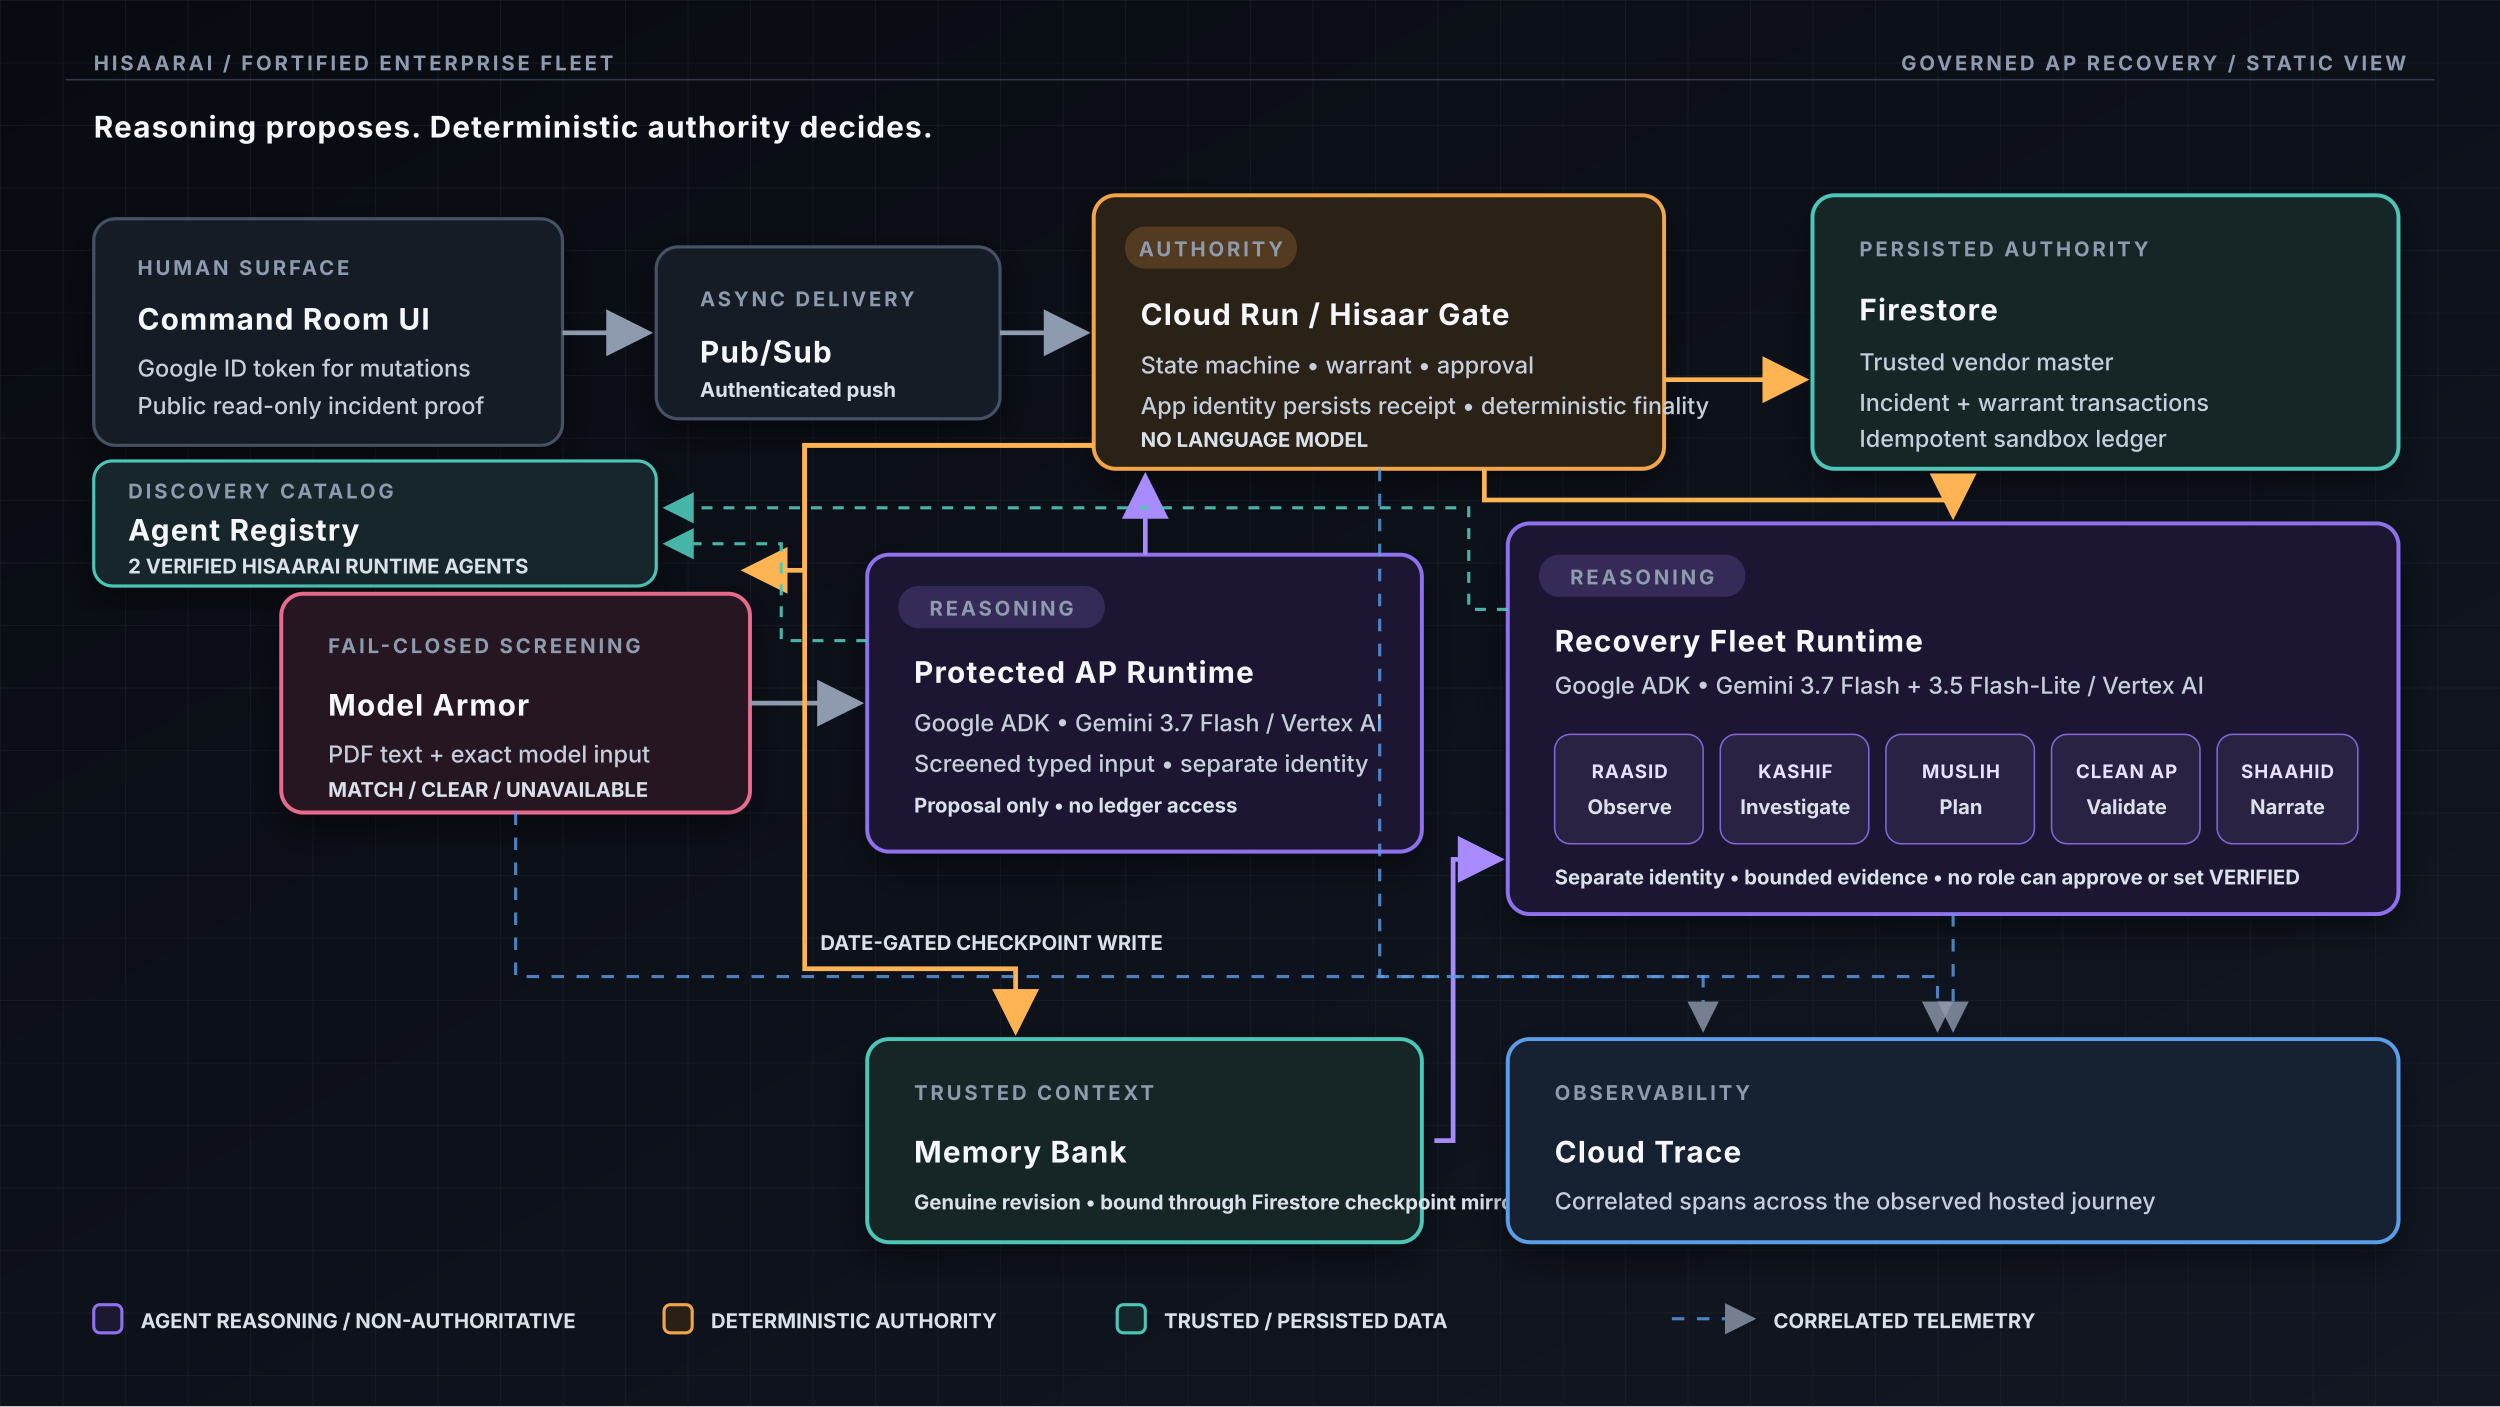
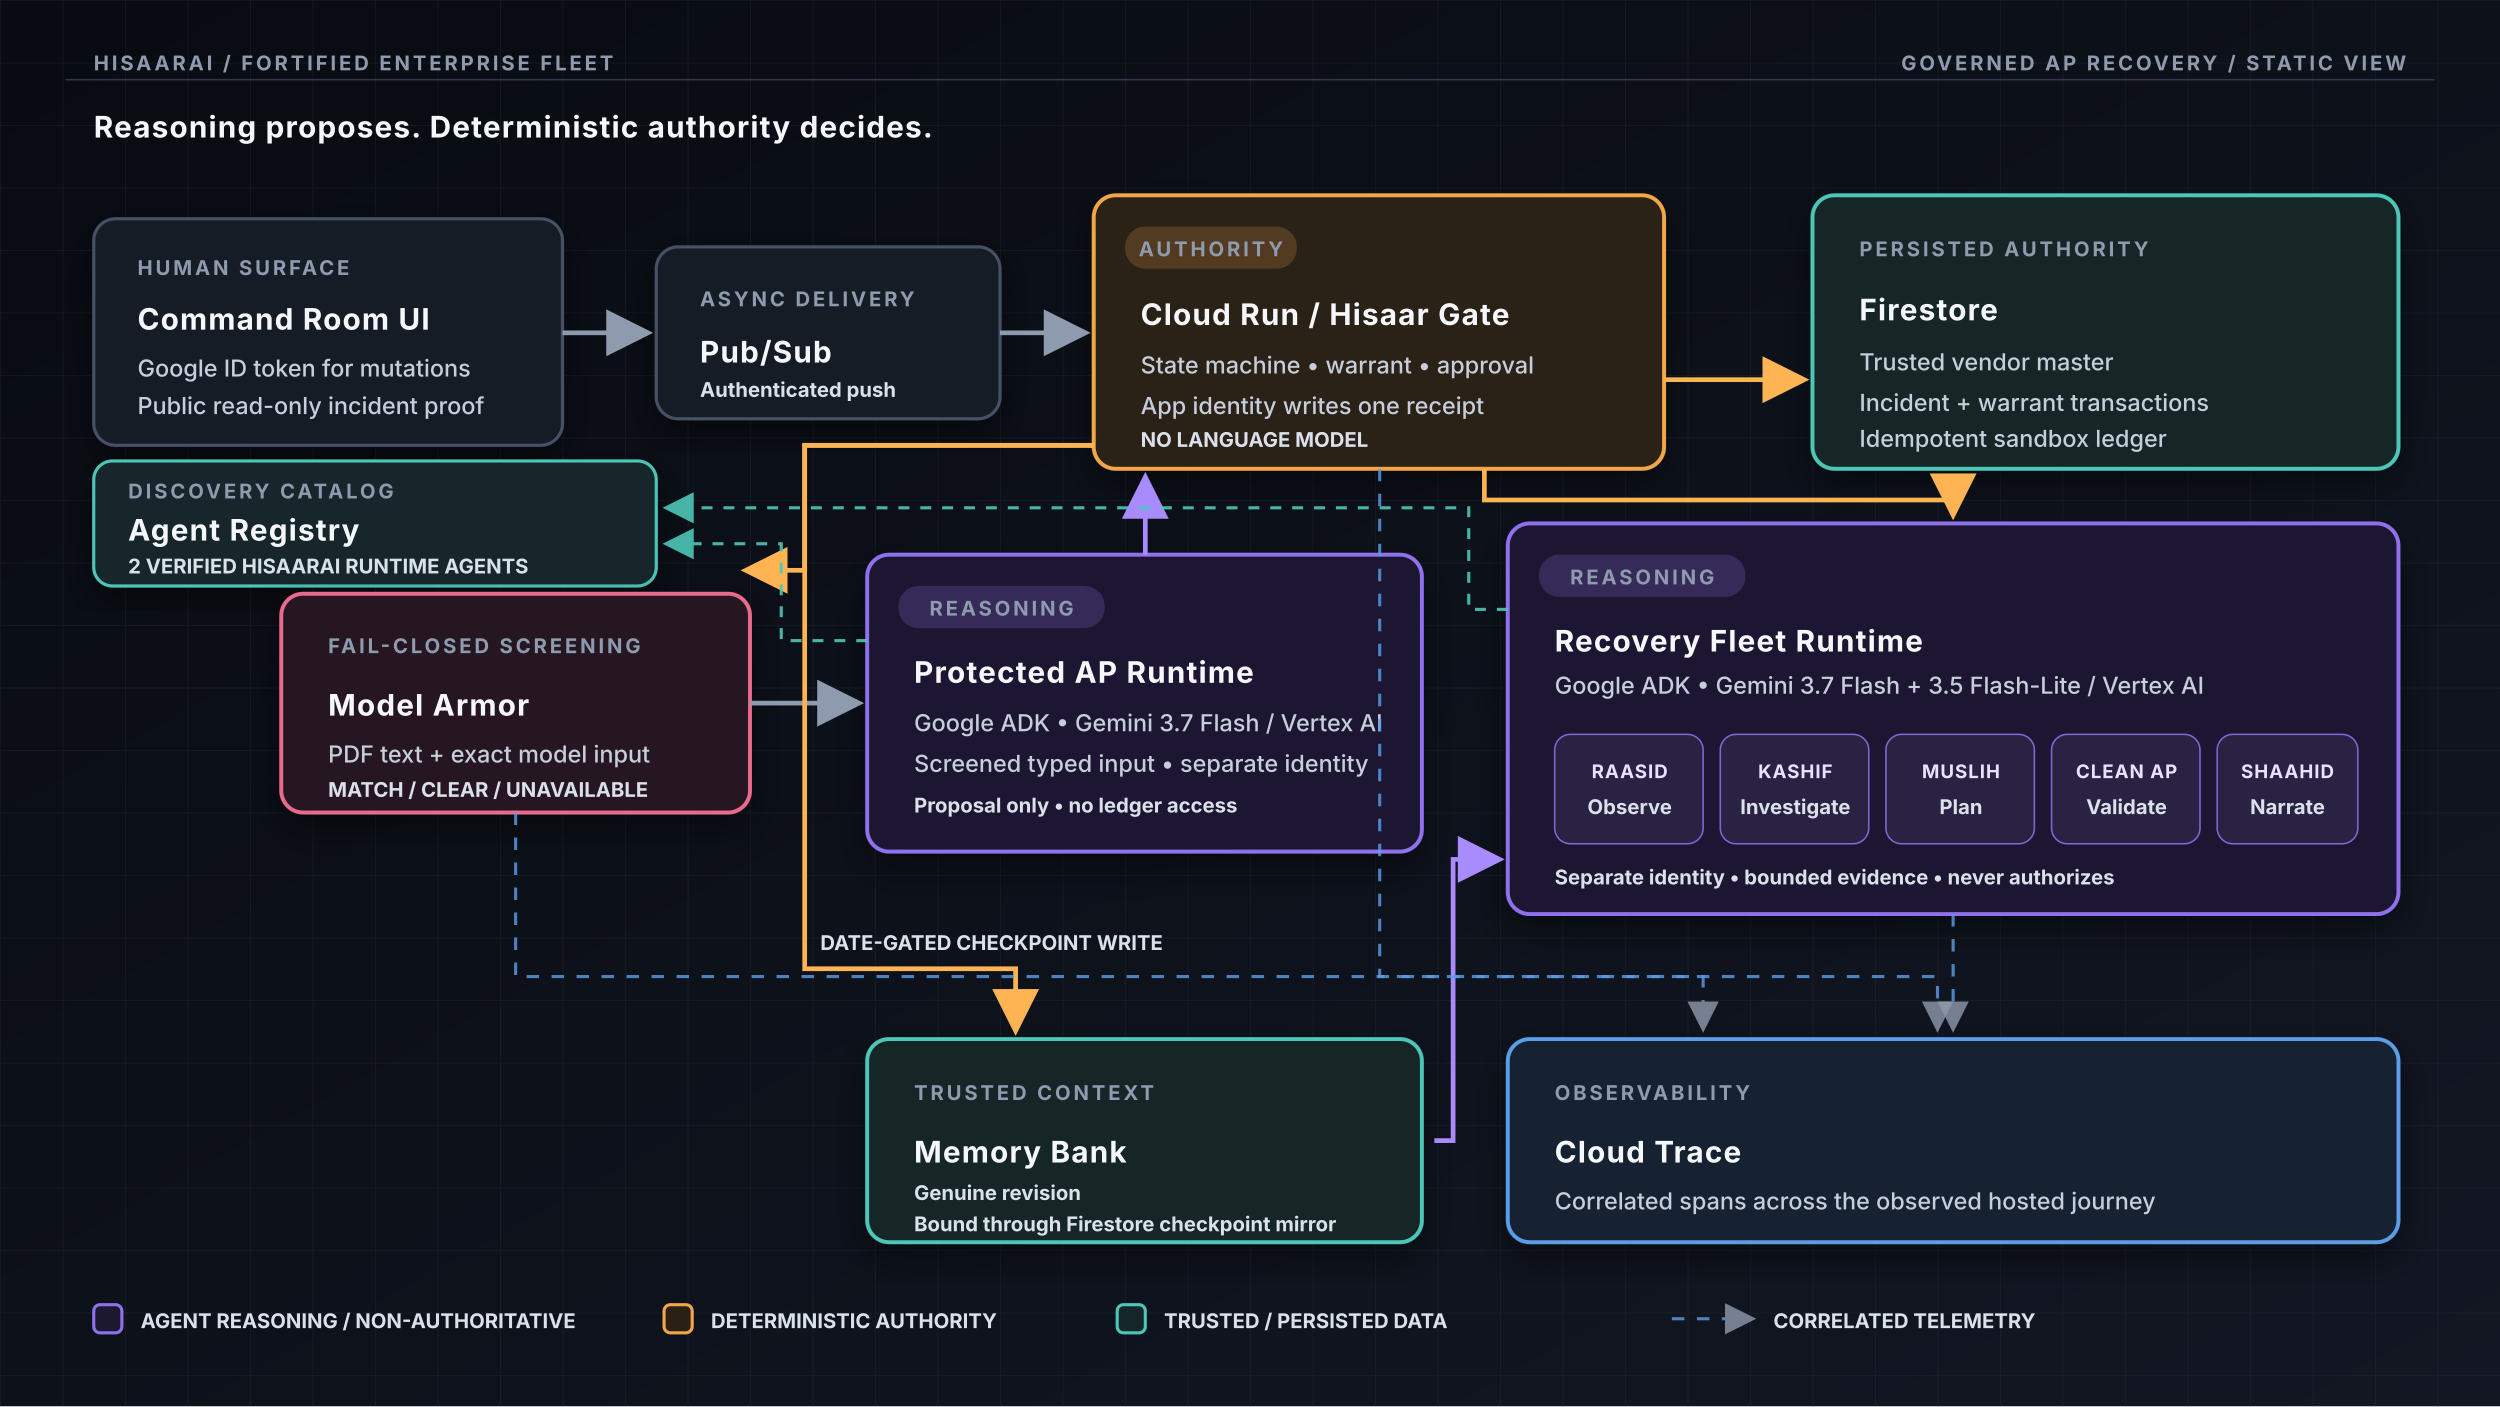
<svg xmlns="http://www.w3.org/2000/svg" width="1600" height="900" viewBox="0 0 1600 900" role="img" aria-labelledby="title description">
  <defs>
    <linearGradient id="background" x1="0" y1="0" x2="1" y2="1">
      <stop offset="0" stop-color="#080b11" />
      <stop offset="1" stop-color="#121723" />
    </linearGradient>
    <pattern id="grid" width="40" height="40" patternUnits="userSpaceOnUse">
      <path d="M40 0H0V40" fill="none" stroke="#242b38" stroke-width="1" opacity="0.45" />
    </pattern>
    <filter id="shadow" x="-20%" y="-20%" width="140%" height="140%">
      <feDropShadow dx="0" dy="10" stdDeviation="12" flood-color="#000" flood-opacity="0.45" />
    </filter>
    <marker id="arrow-neutral" markerWidth="10" markerHeight="10" refX="8" refY="5" orient="auto">
      <path d="M0 0L10 5L0 10Z" fill="#8e9aad" />
    </marker>
    <marker id="arrow-reason" markerWidth="10" markerHeight="10" refX="8" refY="5" orient="auto">
      <path d="M0 0L10 5L0 10Z" fill="#a88cff" />
    </marker>
    <marker id="arrow-authority" markerWidth="10" markerHeight="10" refX="8" refY="5" orient="auto">
      <path d="M0 0L10 5L0 10Z" fill="#ffb454" />
    </marker>
    <marker id="arrow-catalog" markerWidth="10" markerHeight="10" refX="8" refY="5" orient="auto">
      <path d="M0 0L10 5L0 10Z" fill="#4cc6b7" />
    </marker>
    <style>
      .label { font: 700 19px Inter, ui-sans-serif, system-ui, sans-serif; letter-spacing: .04em; fill: #f5f7fb; }
      .kicker { font: 700 13px Inter, ui-sans-serif, system-ui, sans-serif; letter-spacing: .14em; fill: #8e9aad; }
      .copy { font: 500 15px Inter, ui-sans-serif, system-ui, sans-serif; fill: #c6cedb; }
      .small { font: 650 13px Inter, ui-sans-serif, system-ui, sans-serif; fill: #dbe1ea; }
      .role { font: 700 12px Inter, ui-sans-serif, system-ui, sans-serif; letter-spacing: .05em; fill: #e9e2ff; }
      .neutral { fill: #171d28; stroke: #465165; stroke-width: 2; }
      .reason { fill: #1c1830; stroke: #8f71ee; stroke-width: 2.5; }
      .authority { fill: #2a2015; stroke: #f2a64a; stroke-width: 2.5; }
      .security { fill: #251923; stroke: #e96b8d; stroke-width: 2.5; }
      .data { fill: #142628; stroke: #4cc6b7; stroke-width: 2.5; }
      .trace { fill: #152130; stroke: #5b9de8; stroke-width: 2.5; }
      .catalog { fill: #12262a; stroke: #4cc6b7; stroke-width: 2; }
      .flow { fill: none; stroke: #8e9aad; stroke-width: 3; marker-end: url(#arrow-neutral); }
      .reason-flow { fill: none; stroke: #a88cff; stroke-width: 3; marker-end: url(#arrow-reason); }
      .authority-flow { fill: none; stroke: #ffb454; stroke-width: 3; marker-end: url(#arrow-authority); }
      .telemetry { fill: none; stroke: #5b9de8; stroke-width: 2; stroke-dasharray: 8 8; marker-end: url(#arrow-neutral); opacity: .8; }
      .catalog-flow { fill: none; stroke: #4cc6b7; stroke-width: 2; stroke-dasharray: 7 7; marker-end: url(#arrow-catalog); opacity: .9; }
    </style>
  </defs>
  <rect width="1600" height="900" fill="url(#background)" />
  <rect width="1600" height="900" fill="url(#grid)" />
  <path d="M42 51H1558" stroke="#303849" stroke-width="1" />
  <text x="60" y="45" class="kicker" fill="#ffb454">HISAARAI / FORTIFIED ENTERPRISE FLEET</text>
  <text x="60" y="88" class="label" font-size="31">Reasoning proposes. Deterministic authority decides.</text>
  <text x="1540" y="45" class="kicker" text-anchor="end">GOVERNED AP RECOVERY / STATIC VIEW</text>
  <g filter="url(#shadow)">
    <rect x="60" y="140" width="300" height="145" rx="14" class="neutral" />
    <text x="88" y="176" class="kicker">HUMAN SURFACE</text>
    <text x="88" y="211" class="label">Command Room UI</text>
    <text x="88" y="241" class="copy">Google ID token for mutations</text>
    <text x="88" y="265" class="copy">Public read-only incident proof</text>
  </g>
  <g filter="url(#shadow)">
    <rect x="60" y="295" width="360" height="80" rx="12" class="catalog" />
    <text x="82" y="319" class="kicker" fill="#79ddd1">DISCOVERY CATALOG</text>
    <text x="82" y="346" class="label">Agent Registry</text>
    <text x="82" y="367" class="small">2 VERIFIED HISAARAI RUNTIME AGENTS</text>
  </g>
  <g filter="url(#shadow)">
    <rect x="420" y="158" width="220" height="110" rx="14" class="neutral" />
    <text x="448" y="196" class="kicker">ASYNC DELIVERY</text>
    <text x="448" y="232" class="label">Pub/Sub</text>
    <text x="448" y="254" class="small">Authenticated push</text>
  </g>
  <g filter="url(#shadow)">
    <rect x="700" y="125" width="365" height="175" rx="14" class="authority" />
    <rect x="720" y="145" width="110" height="27" rx="13" fill="#f2a64a" opacity="0.2" />
    <text x="775" y="164" class="kicker" text-anchor="middle" fill="#ffc77f">AUTHORITY</text>
    <text x="730" y="208" class="label">Cloud Run / Hisaar Gate</text>
    <text x="730" y="239" class="copy">State machine • warrant • approval</text>
-     <text x="730" y="265" class="copy">App identity persists receipt • deterministic finality</text>
+     <text x="730" y="265" class="copy">App identity writes one receipt</text>
    <text x="730" y="286" class="small" fill="#ffc77f">NO LANGUAGE MODEL</text>
  </g>
  <g filter="url(#shadow)">
    <rect x="1160" y="125" width="375" height="175" rx="14" class="data" />
    <text x="1190" y="164" class="kicker" fill="#79ddd1">PERSISTED AUTHORITY</text>
    <text x="1190" y="205" class="label">Firestore</text>
    <text x="1190" y="237" class="copy">Trusted vendor master</text>
    <text x="1190" y="263" class="copy">Incident + warrant transactions</text>
    <text x="1190" y="286" class="copy">Idempotent sandbox ledger</text>
  </g>
  <g filter="url(#shadow)">
    <rect x="180" y="380" width="300" height="140" rx="14" class="security" />
    <text x="210" y="418" class="kicker" fill="#ff94b1">FAIL-CLOSED SCREENING</text>
    <text x="210" y="458" class="label">Model Armor</text>
    <text x="210" y="488" class="copy">PDF text + exact model input</text>
    <text x="210" y="510" class="small">MATCH / CLEAR / UNAVAILABLE</text>
  </g>
  <g filter="url(#shadow)">
    <rect x="555" y="355" width="355" height="190" rx="14" class="reason" />
    <rect x="575" y="375" width="132" height="27" rx="13" fill="#8f71ee" opacity="0.22" />
    <text x="641" y="394" class="kicker" text-anchor="middle" fill="#c3b2ff">REASONING</text>
    <text x="585" y="437" class="label">Protected AP Runtime</text>
    <text x="585" y="468" class="copy">Google ADK • Gemini 3.7 Flash / Vertex AI</text>
    <text x="585" y="494" class="copy">Screened typed input • separate identity</text>
    <text x="585" y="520" class="small" fill="#c3b2ff">Proposal only • no ledger access</text>
  </g>
  <g filter="url(#shadow)">
    <rect x="965" y="335" width="570" height="250" rx="14" class="reason" />
    <rect x="985" y="355" width="132" height="27" rx="13" fill="#8f71ee" opacity="0.22" />
    <text x="1051" y="374" class="kicker" text-anchor="middle" fill="#c3b2ff">REASONING</text>
    <text x="995" y="417" class="label">Recovery Fleet Runtime</text>
    <text x="995" y="444" class="copy">Google ADK • Gemini 3.7 Flash + 3.5 Flash-Lite / Vertex AI</text>
    <rect x="995" y="470" width="95" height="70" rx="10" fill="#292143" stroke="#8066d7" />
    <rect x="1101" y="470" width="95" height="70" rx="10" fill="#292143" stroke="#8066d7" />
    <rect x="1207" y="470" width="95" height="70" rx="10" fill="#292143" stroke="#8066d7" />
    <rect x="1313" y="470" width="95" height="70" rx="10" fill="#292143" stroke="#8066d7" />
    <rect x="1419" y="470" width="90" height="70" rx="10" fill="#292143" stroke="#8066d7" />
    <text x="1043" y="498" class="role" text-anchor="middle">RAASID</text>
    <text x="1043" y="521" class="small" text-anchor="middle">Observe</text>
    <text x="1149" y="498" class="role" text-anchor="middle">KASHIF</text>
    <text x="1149" y="521" class="small" text-anchor="middle">Investigate</text>
    <text x="1255" y="498" class="role" text-anchor="middle">MUSLIH</text>
    <text x="1255" y="521" class="small" text-anchor="middle">Plan</text>
    <text x="1361" y="498" class="role" text-anchor="middle">CLEAN AP</text>
    <text x="1361" y="521" class="small" text-anchor="middle">Validate</text>
    <text x="1464" y="498" class="role" text-anchor="middle">SHAAHID</text>
    <text x="1464" y="521" class="small" text-anchor="middle">Narrate</text>
-     <text x="995" y="566" class="small" fill="#c3b2ff">Separate identity • bounded evidence • no role can approve or set VERIFIED</text>
+     <text x="995" y="566" class="small" fill="#c3b2ff">Separate identity • bounded evidence • never authorizes</text>
  </g>
  <g filter="url(#shadow)">
    <rect x="555" y="665" width="355" height="130" rx="14" class="data" />
    <text x="585" y="704" class="kicker" fill="#79ddd1">TRUSTED CONTEXT</text>
    <text x="585" y="744" class="label">Memory Bank</text>
-     <text x="585" y="774" class="small">Genuine revision • bound through Firestore checkpoint mirror</text>
+     <text x="585" y="768" class="small">Genuine revision</text>
+     <text x="585" y="788" class="small">Bound through Firestore checkpoint mirror</text>
  </g>
  <g filter="url(#shadow)">
    <rect x="965" y="665" width="570" height="130" rx="14" class="trace" />
    <text x="995" y="704" class="kicker" fill="#87bfff">OBSERVABILITY</text>
    <text x="995" y="744" class="label">Cloud Trace</text>
    <text x="995" y="774" class="copy">Correlated spans across the observed hosted journey</text>
  </g>
  <path d="M360 213H412" class="flow" />
  <path d="M640 213H692" class="flow" />
  <path d="M700 285H515V365H480" class="authority-flow" />
  <path d="M480 450H547" class="flow" />
  <path d="M733 355V308" class="reason-flow" />
  <path d="M1065 243H1152" class="authority-flow" />
  <path d="M950 300V320H1250V327" class="authority-flow" />
  <path d="M700 285H515V620H650V657" class="authority-flow" />
  <text x="525" y="608" class="small" fill="#ffc77f">DATE-GATED CHECKPOINT WRITE</text>
  <path d="M918 730H930V550H957" class="reason-flow" />
  <path d="M555 410H500V348H428" class="catalog-flow" />
  <path d="M965 390H940V325H428" class="catalog-flow" />
  <path d="M883 300V625H1240V657" class="telemetry" />
  <path d="M330 520V625H1090V657" class="telemetry" />
  <path d="M1250 585V657" class="telemetry" />
  <g transform="translate(60 835)">
    <rect width="18" height="18" rx="4" fill="#1c1830" stroke="#8f71ee" stroke-width="2" />
    <text x="30" y="15" class="small">AGENT REASONING / NON-AUTHORITATIVE</text>
    <rect x="365" width="18" height="18" rx="4" fill="#2a2015" stroke="#f2a64a" stroke-width="2" />
    <text x="395" y="15" class="small">DETERMINISTIC AUTHORITY</text>
    <rect x="655" width="18" height="18" rx="4" fill="#142628" stroke="#4cc6b7" stroke-width="2" />
    <text x="685" y="15" class="small">TRUSTED / PERSISTED DATA</text>
    <path d="M1010 9H1060" class="telemetry" />
    <text x="1075" y="15" class="small">CORRELATED TELEMETRY</text>
  </g>
</svg>
